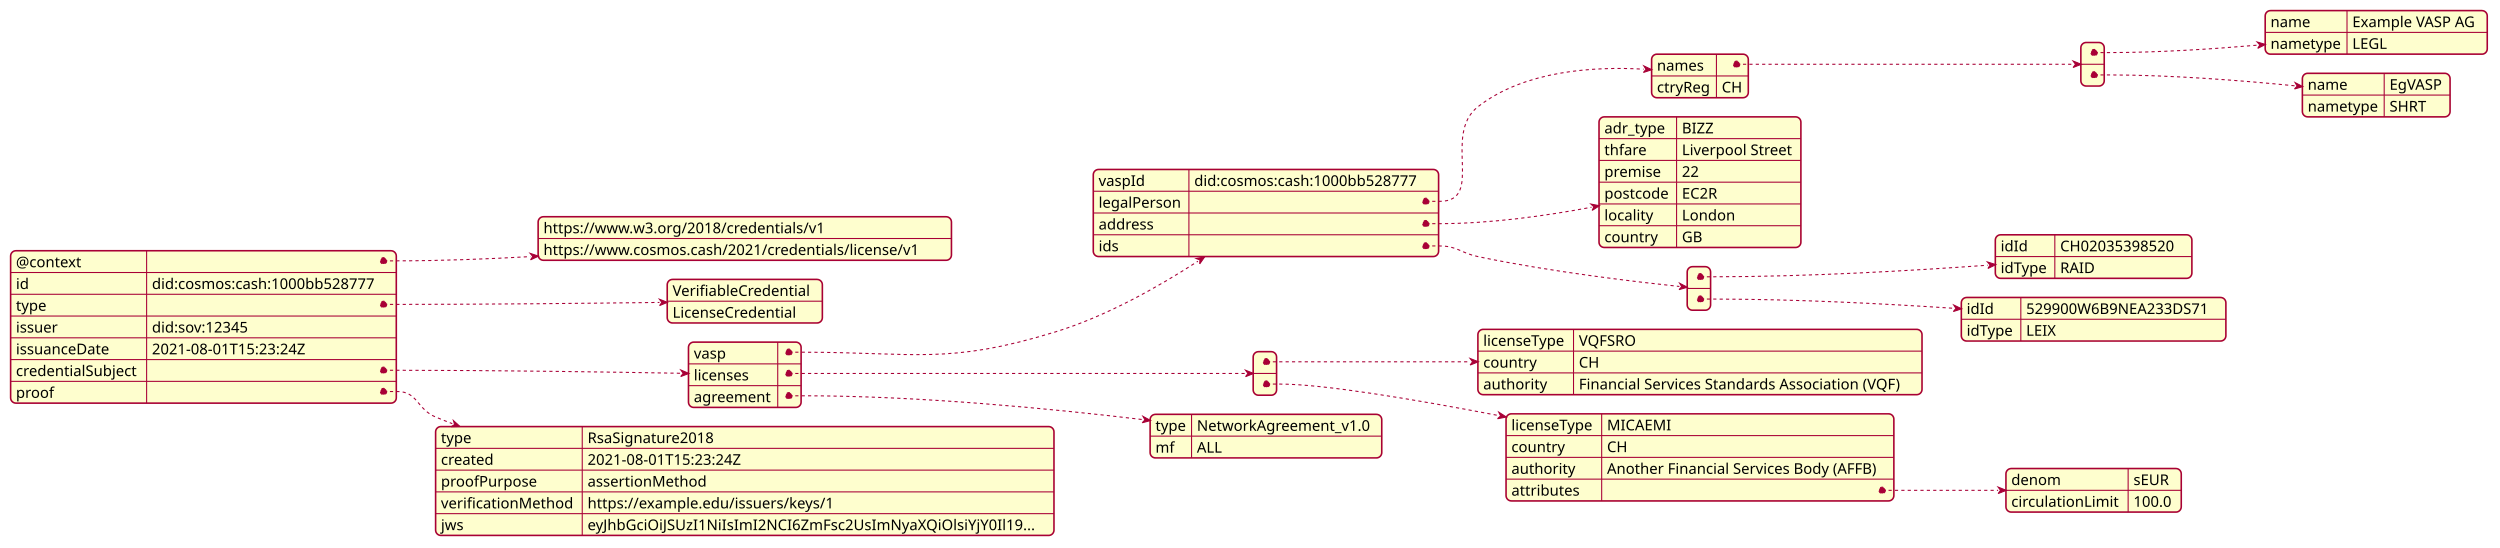
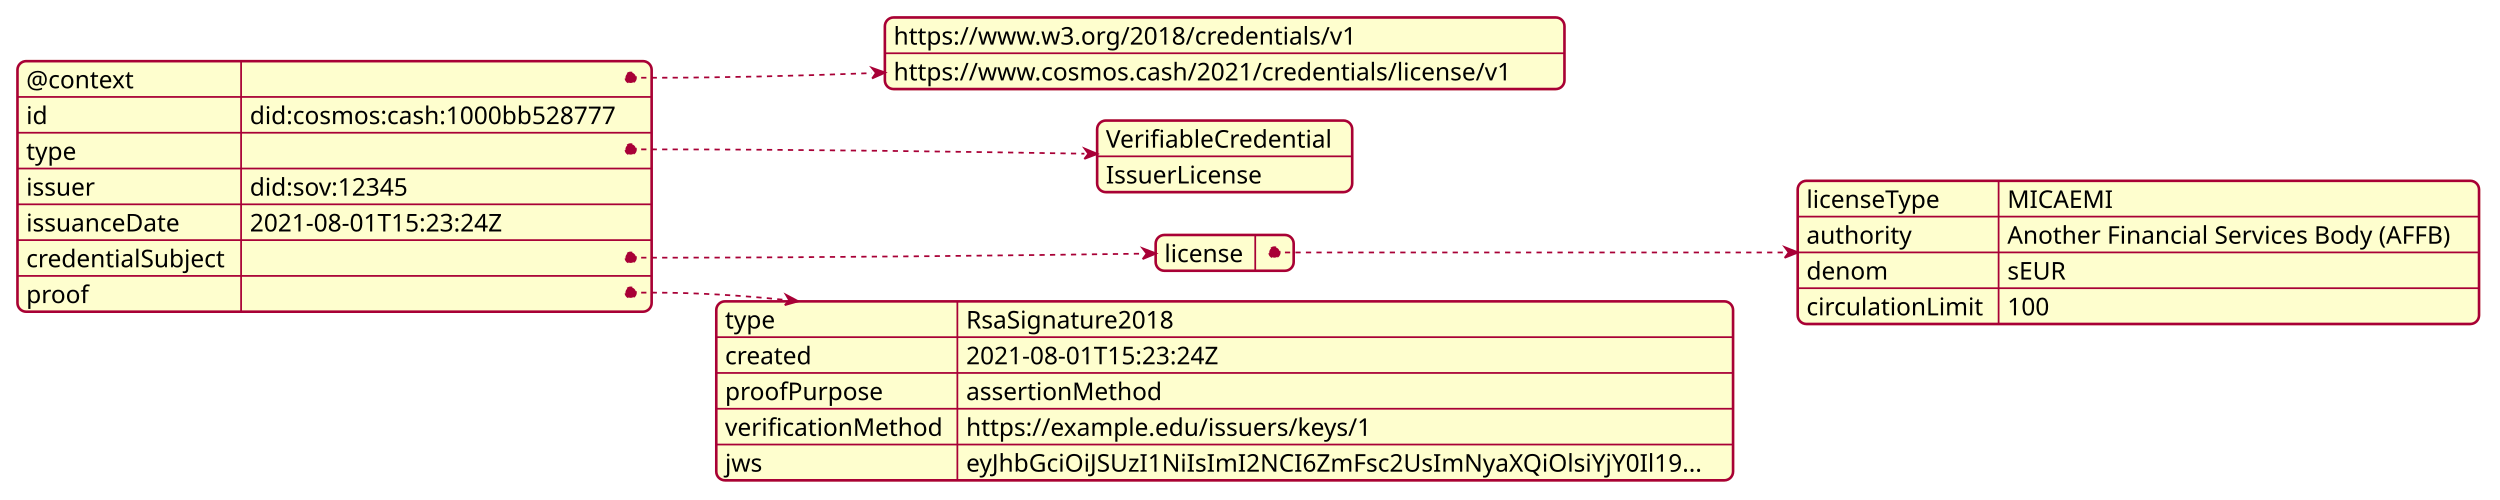
- <svg xmlns="http://www.w3.org/2000/svg" contentScriptType="application/ecmascript" contentStyleType="text/css" height="515px" preserveAspectRatio="none" style="width:2353px;height:515px;background:#FFFFFF;" version="1.1" viewBox="0 0 2353 515" width="2353px" zoomAndPan="magnify">
+ <svg xmlns="http://www.w3.org/2000/svg" contentScriptType="application/ecmascript" contentStyleType="text/css" height="286px" preserveAspectRatio="none" style="width:1431px;height:286px;background:#FFFFFF;" version="1.1" viewBox="0 0 1431 286" width="1431px" zoomAndPan="magnify">
  <defs />
  <g>
-     <rect fill="#FEFECE" height="143.418" rx="5" ry="5" style="stroke:#FEFECE;stroke-width:1.5;" width="363" x="10" y="236" />
-     <text fill="#000000" font-family="sans-serif" font-size="14" lengthAdjust="spacing" textLength="64" x="15" y="251.535">@context</text>
-     <text fill="#000000" font-family="sans-serif" font-size="14" lengthAdjust="spacing" textLength="0" x="155" y="251.535" />
-     <line style="stroke:#A80036;stroke-width:1.0;" x1="138" x2="138" y1="236" y2="256.488" />
-     <line style="stroke:#A80036;stroke-width:1.0;" x1="10" x2="373" y1="256.488" y2="256.488" />
-     <text fill="#000000" font-family="sans-serif" font-size="14" lengthAdjust="spacing" textLength="13" x="15" y="272.023">id</text>
-     <text fill="#000000" font-family="sans-serif" font-size="14" lengthAdjust="spacing" textLength="225" x="143" y="272.023">did:cosmos:cash:1000bb528777</text>
-     <line style="stroke:#A80036;stroke-width:1.0;" x1="138" x2="138" y1="256.488" y2="276.977" />
-     <line style="stroke:#A80036;stroke-width:1.0;" x1="10" x2="373" y1="276.977" y2="276.977" />
-     <text fill="#000000" font-family="sans-serif" font-size="14" lengthAdjust="spacing" textLength="29" x="15" y="292.512">type</text>
-     <text fill="#000000" font-family="sans-serif" font-size="14" lengthAdjust="spacing" textLength="0" x="155" y="292.512" />
-     <line style="stroke:#A80036;stroke-width:1.0;" x1="138" x2="138" y1="276.977" y2="297.465" />
-     <line style="stroke:#A80036;stroke-width:1.0;" x1="10" x2="373" y1="297.465" y2="297.465" />
-     <text fill="#000000" font-family="sans-serif" font-size="14" lengthAdjust="spacing" textLength="41" x="15" y="313">issuer</text>
-     <text fill="#000000" font-family="sans-serif" font-size="14" lengthAdjust="spacing" textLength="98" x="143" y="313">did:sov:12345</text>
-     <line style="stroke:#A80036;stroke-width:1.0;" x1="138" x2="138" y1="297.465" y2="317.953" />
-     <line style="stroke:#A80036;stroke-width:1.0;" x1="10" x2="373" y1="317.953" y2="317.953" />
-     <text fill="#000000" font-family="sans-serif" font-size="14" lengthAdjust="spacing" textLength="90" x="15" y="333.488">issuanceDate</text>
-     <text fill="#000000" font-family="sans-serif" font-size="14" lengthAdjust="spacing" textLength="167" x="143" y="333.488">2021-08-01T15:23:24Z</text>
-     <line style="stroke:#A80036;stroke-width:1.0;" x1="138" x2="138" y1="317.953" y2="338.441" />
-     <line style="stroke:#A80036;stroke-width:1.0;" x1="10" x2="373" y1="338.441" y2="338.441" />
-     <text fill="#000000" font-family="sans-serif" font-size="14" lengthAdjust="spacing" textLength="118" x="15" y="353.977">credentialSubject</text>
-     <text fill="#000000" font-family="sans-serif" font-size="14" lengthAdjust="spacing" textLength="0" x="155" y="353.977" />
-     <line style="stroke:#A80036;stroke-width:1.0;" x1="138" x2="138" y1="338.441" y2="358.93" />
-     <line style="stroke:#A80036;stroke-width:1.0;" x1="10" x2="373" y1="358.93" y2="358.93" />
-     <text fill="#000000" font-family="sans-serif" font-size="14" lengthAdjust="spacing" textLength="38" x="15" y="374.465">proof</text>
-     <text fill="#000000" font-family="sans-serif" font-size="14" lengthAdjust="spacing" textLength="0" x="155" y="374.465" />
-     <line style="stroke:#A80036;stroke-width:1.0;" x1="138" x2="138" y1="358.93" y2="379.418" />
-     <rect fill="none" height="143.418" rx="5" ry="5" style="stroke:#A80036;stroke-width:1.5;" width="363" x="10" y="236" />
-     <rect fill="#FEFECE" height="40.977" rx="5" ry="5" style="stroke:#FEFECE;stroke-width:1.5;" width="389" x="506.5" y="204" />
-     <text fill="#000000" font-family="sans-serif" font-size="14" lengthAdjust="spacing" textLength="286" x="511.5" y="219.535">https://www.w3.org/2018/credentials/v1</text>
-     <line style="stroke:#A80036;stroke-width:1.0;" x1="506.5" x2="895.5" y1="224.488" y2="224.488" />
-     <text fill="#000000" font-family="sans-serif" font-size="14" lengthAdjust="spacing" textLength="379" x="511.5" y="240.023">https://www.cosmos.cash/2021/credentials/license/v1</text>
-     <rect fill="none" height="40.977" rx="5" ry="5" style="stroke:#A80036;stroke-width:1.5;" width="389" x="506.5" y="204" />
-     <rect fill="#FEFECE" height="40.977" rx="5" ry="5" style="stroke:#FEFECE;stroke-width:1.5;" width="146" x="628" y="263" />
-     <text fill="#000000" font-family="sans-serif" font-size="14" lengthAdjust="spacing" textLength="136" x="633" y="278.535">VerifiableCredential</text>
-     <line style="stroke:#A80036;stroke-width:1.0;" x1="628" x2="774" y1="283.488" y2="283.488" />
-     <text fill="#000000" font-family="sans-serif" font-size="14" lengthAdjust="spacing" textLength="121" x="633" y="299.023">LicenseCredential</text>
-     <rect fill="none" height="40.977" rx="5" ry="5" style="stroke:#A80036;stroke-width:1.5;" width="146" x="628" y="263" />
-     <rect fill="#FEFECE" height="61.465" rx="5" ry="5" style="stroke:#FEFECE;stroke-width:1.5;" width="106" x="648" y="322" />
-     <text fill="#000000" font-family="sans-serif" font-size="14" lengthAdjust="spacing" textLength="31" x="653" y="337.535">vasp</text>
-     <text fill="#000000" font-family="sans-serif" font-size="14" lengthAdjust="spacing" textLength="0" x="749" y="337.535" />
-     <line style="stroke:#A80036;stroke-width:1.0;" x1="732" x2="732" y1="322" y2="342.488" />
-     <line style="stroke:#A80036;stroke-width:1.0;" x1="648" x2="754" y1="342.488" y2="342.488" />
-     <text fill="#000000" font-family="sans-serif" font-size="14" lengthAdjust="spacing" textLength="54" x="653" y="358.023">licenses</text>
-     <text fill="#000000" font-family="sans-serif" font-size="14" lengthAdjust="spacing" textLength="0" x="749" y="358.023" />
-     <line style="stroke:#A80036;stroke-width:1.0;" x1="732" x2="732" y1="342.488" y2="362.977" />
-     <line style="stroke:#A80036;stroke-width:1.0;" x1="648" x2="754" y1="362.977" y2="362.977" />
-     <text fill="#000000" font-family="sans-serif" font-size="14" lengthAdjust="spacing" textLength="74" x="653" y="378.512">agreement</text>
-     <text fill="#000000" font-family="sans-serif" font-size="14" lengthAdjust="spacing" textLength="0" x="749" y="378.512" />
-     <line style="stroke:#A80036;stroke-width:1.0;" x1="732" x2="732" y1="362.977" y2="383.465" />
-     <rect fill="none" height="61.465" rx="5" ry="5" style="stroke:#A80036;stroke-width:1.5;" width="106" x="648" y="322" />
-     <rect fill="#FEFECE" height="81.953" rx="5" ry="5" style="stroke:#FEFECE;stroke-width:1.5;" width="325" x="1029" y="159.5" />
-     <text fill="#000000" font-family="sans-serif" font-size="14" lengthAdjust="spacing" textLength="44" x="1034" y="175.035">vaspId</text>
-     <text fill="#000000" font-family="sans-serif" font-size="14" lengthAdjust="spacing" textLength="225" x="1124" y="175.035">did:cosmos:cash:1000bb528777</text>
-     <line style="stroke:#A80036;stroke-width:1.0;" x1="1119" x2="1119" y1="159.5" y2="179.988" />
-     <line style="stroke:#A80036;stroke-width:1.0;" x1="1029" x2="1354" y1="179.988" y2="179.988" />
-     <text fill="#000000" font-family="sans-serif" font-size="14" lengthAdjust="spacing" textLength="80" x="1034" y="195.523">legalPerson</text>
-     <text fill="#000000" font-family="sans-serif" font-size="14" lengthAdjust="spacing" textLength="0" x="1136" y="195.523" />
-     <line style="stroke:#A80036;stroke-width:1.0;" x1="1119" x2="1119" y1="179.988" y2="200.477" />
-     <line style="stroke:#A80036;stroke-width:1.0;" x1="1029" x2="1354" y1="200.477" y2="200.477" />
-     <text fill="#000000" font-family="sans-serif" font-size="14" lengthAdjust="spacing" textLength="54" x="1034" y="216.012">address</text>
-     <text fill="#000000" font-family="sans-serif" font-size="14" lengthAdjust="spacing" textLength="0" x="1136" y="216.012" />
-     <line style="stroke:#A80036;stroke-width:1.0;" x1="1119" x2="1119" y1="200.477" y2="220.965" />
-     <line style="stroke:#A80036;stroke-width:1.0;" x1="1029" x2="1354" y1="220.965" y2="220.965" />
-     <text fill="#000000" font-family="sans-serif" font-size="14" lengthAdjust="spacing" textLength="20" x="1034" y="236.5">ids</text>
-     <text fill="#000000" font-family="sans-serif" font-size="14" lengthAdjust="spacing" textLength="0" x="1136" y="236.5" />
-     <line style="stroke:#A80036;stroke-width:1.0;" x1="1119" x2="1119" y1="220.965" y2="241.453" />
-     <rect fill="none" height="81.953" rx="5" ry="5" style="stroke:#A80036;stroke-width:1.5;" width="325" x="1029" y="159.5" />
-     <rect fill="#FEFECE" height="40.977" rx="5" ry="5" style="stroke:#FEFECE;stroke-width:1.5;" width="91" x="1554.5" y="51" />
-     <text fill="#000000" font-family="sans-serif" font-size="14" lengthAdjust="spacing" textLength="45" x="1559.5" y="66.535">names</text>
-     <text fill="#000000" font-family="sans-serif" font-size="14" lengthAdjust="spacing" textLength="0" x="1632.5" y="66.535" />
-     <line style="stroke:#A80036;stroke-width:1.0;" x1="1615.5" x2="1615.5" y1="51" y2="71.488" />
-     <line style="stroke:#A80036;stroke-width:1.0;" x1="1554.5" x2="1645.5" y1="71.488" y2="71.488" />
-     <text fill="#000000" font-family="sans-serif" font-size="14" lengthAdjust="spacing" textLength="51" x="1559.5" y="87.023">ctryReg</text>
-     <text fill="#000000" font-family="sans-serif" font-size="14" lengthAdjust="spacing" textLength="20" x="1620.5" y="87.023">CH</text>
-     <line style="stroke:#A80036;stroke-width:1.0;" x1="1615.5" x2="1615.5" y1="71.488" y2="91.977" />
-     <rect fill="none" height="40.977" rx="5" ry="5" style="stroke:#A80036;stroke-width:1.5;" width="91" x="1554.5" y="51" />
-     <rect fill="#FEFECE" height="40.977" rx="5" ry="5" style="stroke:#FEFECE;stroke-width:1.5;" width="22" x="1958.5" y="40" />
-     <text fill="#000000" font-family="sans-serif" font-size="14" lengthAdjust="spacing" textLength="0" x="1975.5" y="55.535" />
-     <line style="stroke:#A80036;stroke-width:1.0;" x1="1958.5" x2="1980.5" y1="60.488" y2="60.488" />
-     <text fill="#000000" font-family="sans-serif" font-size="14" lengthAdjust="spacing" textLength="0" x="1975.5" y="76.023" />
-     <rect fill="none" height="40.977" rx="5" ry="5" style="stroke:#A80036;stroke-width:1.5;" width="22" x="1958.5" y="40" />
-     <rect fill="#FEFECE" height="40.977" rx="5" ry="5" style="stroke:#FEFECE;stroke-width:1.5;" width="209" x="2132" y="10" />
-     <text fill="#000000" font-family="sans-serif" font-size="14" lengthAdjust="spacing" textLength="38" x="2137" y="25.535">name</text>
-     <text fill="#000000" font-family="sans-serif" font-size="14" lengthAdjust="spacing" textLength="122" x="2214" y="25.535">Example VASP AG</text>
-     <line style="stroke:#A80036;stroke-width:1.0;" x1="2209" x2="2209" y1="10" y2="30.488" />
-     <line style="stroke:#A80036;stroke-width:1.0;" x1="2132" x2="2341" y1="30.488" y2="30.488" />
-     <text fill="#000000" font-family="sans-serif" font-size="14" lengthAdjust="spacing" textLength="67" x="2137" y="46.023">nametype</text>
-     <text fill="#000000" font-family="sans-serif" font-size="14" lengthAdjust="spacing" textLength="32" x="2214" y="46.023">LEGL</text>
-     <line style="stroke:#A80036;stroke-width:1.0;" x1="2209" x2="2209" y1="30.488" y2="50.977" />
-     <rect fill="none" height="40.977" rx="5" ry="5" style="stroke:#A80036;stroke-width:1.5;" width="209" x="2132" y="10" />
-     <rect fill="#FEFECE" height="40.977" rx="5" ry="5" style="stroke:#FEFECE;stroke-width:1.5;" width="139" x="2167" y="69" />
-     <text fill="#000000" font-family="sans-serif" font-size="14" lengthAdjust="spacing" textLength="38" x="2172" y="84.535">name</text>
-     <text fill="#000000" font-family="sans-serif" font-size="14" lengthAdjust="spacing" textLength="52" x="2249" y="84.535">EgVASP</text>
-     <line style="stroke:#A80036;stroke-width:1.0;" x1="2244" x2="2244" y1="69" y2="89.488" />
-     <line style="stroke:#A80036;stroke-width:1.0;" x1="2167" x2="2306" y1="89.488" y2="89.488" />
-     <text fill="#000000" font-family="sans-serif" font-size="14" lengthAdjust="spacing" textLength="67" x="2172" y="105.023">nametype</text>
-     <text fill="#000000" font-family="sans-serif" font-size="14" lengthAdjust="spacing" textLength="36" x="2249" y="105.023">SHRT</text>
-     <line style="stroke:#A80036;stroke-width:1.0;" x1="2244" x2="2244" y1="89.488" y2="109.977" />
-     <rect fill="none" height="40.977" rx="5" ry="5" style="stroke:#A80036;stroke-width:1.5;" width="139" x="2167" y="69" />
-     <rect fill="#FEFECE" height="122.93" rx="5" ry="5" style="stroke:#FEFECE;stroke-width:1.5;" width="190" x="1505" y="110" />
-     <text fill="#000000" font-family="sans-serif" font-size="14" lengthAdjust="spacing" textLength="59" x="1510" y="125.535">adr_type</text>
-     <text fill="#000000" font-family="sans-serif" font-size="14" lengthAdjust="spacing" textLength="28" x="1583" y="125.535">BIZZ</text>
-     <line style="stroke:#A80036;stroke-width:1.0;" x1="1578" x2="1578" y1="110" y2="130.488" />
-     <line style="stroke:#A80036;stroke-width:1.0;" x1="1505" x2="1695" y1="130.488" y2="130.488" />
-     <text fill="#000000" font-family="sans-serif" font-size="14" lengthAdjust="spacing" textLength="41" x="1510" y="146.023">thfare</text>
-     <text fill="#000000" font-family="sans-serif" font-size="14" lengthAdjust="spacing" textLength="107" x="1583" y="146.023">Liverpool Street</text>
-     <line style="stroke:#A80036;stroke-width:1.0;" x1="1578" x2="1578" y1="130.488" y2="150.977" />
-     <line style="stroke:#A80036;stroke-width:1.0;" x1="1505" x2="1695" y1="150.977" y2="150.977" />
-     <text fill="#000000" font-family="sans-serif" font-size="14" lengthAdjust="spacing" textLength="55" x="1510" y="166.512">premise</text>
-     <text fill="#000000" font-family="sans-serif" font-size="14" lengthAdjust="spacing" textLength="18" x="1583" y="166.512">22</text>
-     <line style="stroke:#A80036;stroke-width:1.0;" x1="1578" x2="1578" y1="150.977" y2="171.465" />
-     <line style="stroke:#A80036;stroke-width:1.0;" x1="1505" x2="1695" y1="171.465" y2="171.465" />
-     <text fill="#000000" font-family="sans-serif" font-size="14" lengthAdjust="spacing" textLength="63" x="1510" y="187">postcode</text>
-     <text fill="#000000" font-family="sans-serif" font-size="14" lengthAdjust="spacing" textLength="36" x="1583" y="187">EC2R</text>
-     <line style="stroke:#A80036;stroke-width:1.0;" x1="1578" x2="1578" y1="171.465" y2="191.953" />
-     <line style="stroke:#A80036;stroke-width:1.0;" x1="1505" x2="1695" y1="191.953" y2="191.953" />
-     <text fill="#000000" font-family="sans-serif" font-size="14" lengthAdjust="spacing" textLength="48" x="1510" y="207.488">locality</text>
-     <text fill="#000000" font-family="sans-serif" font-size="14" lengthAdjust="spacing" textLength="52" x="1583" y="207.488">London</text>
-     <line style="stroke:#A80036;stroke-width:1.0;" x1="1578" x2="1578" y1="191.953" y2="212.441" />
-     <line style="stroke:#A80036;stroke-width:1.0;" x1="1505" x2="1695" y1="212.441" y2="212.441" />
-     <text fill="#000000" font-family="sans-serif" font-size="14" lengthAdjust="spacing" textLength="52" x="1510" y="227.977">country</text>
-     <text fill="#000000" font-family="sans-serif" font-size="14" lengthAdjust="spacing" textLength="18" x="1583" y="227.977">GB</text>
-     <line style="stroke:#A80036;stroke-width:1.0;" x1="1578" x2="1578" y1="212.441" y2="232.93" />
-     <rect fill="none" height="122.93" rx="5" ry="5" style="stroke:#A80036;stroke-width:1.5;" width="190" x="1505" y="110" />
-     <rect fill="#FEFECE" height="40.977" rx="5" ry="5" style="stroke:#FEFECE;stroke-width:1.5;" width="22" x="1588" y="251" />
-     <text fill="#000000" font-family="sans-serif" font-size="14" lengthAdjust="spacing" textLength="0" x="1605" y="266.535" />
-     <line style="stroke:#A80036;stroke-width:1.0;" x1="1588" x2="1610" y1="271.488" y2="271.488" />
-     <text fill="#000000" font-family="sans-serif" font-size="14" lengthAdjust="spacing" textLength="0" x="1605" y="287.023" />
-     <rect fill="none" height="40.977" rx="5" ry="5" style="stroke:#A80036;stroke-width:1.5;" width="22" x="1588" y="251" />
-     <rect fill="#FEFECE" height="40.977" rx="5" ry="5" style="stroke:#FEFECE;stroke-width:1.5;" width="185" x="1878" y="221" />
-     <text fill="#000000" font-family="sans-serif" font-size="14" lengthAdjust="spacing" textLength="26" x="1883" y="236.535">idId</text>
-     <text fill="#000000" font-family="sans-serif" font-size="14" lengthAdjust="spacing" textLength="119" x="1939" y="236.535">CH02035398520</text>
-     <line style="stroke:#A80036;stroke-width:1.0;" x1="1934" x2="1934" y1="221" y2="241.488" />
-     <line style="stroke:#A80036;stroke-width:1.0;" x1="1878" x2="2063" y1="241.488" y2="241.488" />
-     <text fill="#000000" font-family="sans-serif" font-size="14" lengthAdjust="spacing" textLength="46" x="1883" y="257.023">idType</text>
-     <text fill="#000000" font-family="sans-serif" font-size="14" lengthAdjust="spacing" textLength="33" x="1939" y="257.023">RAID</text>
-     <line style="stroke:#A80036;stroke-width:1.0;" x1="1934" x2="1934" y1="241.488" y2="261.977" />
-     <rect fill="none" height="40.977" rx="5" ry="5" style="stroke:#A80036;stroke-width:1.5;" width="185" x="1878" y="221" />
-     <rect fill="#FEFECE" height="40.977" rx="5" ry="5" style="stroke:#FEFECE;stroke-width:1.5;" width="249" x="1846" y="280" />
-     <text fill="#000000" font-family="sans-serif" font-size="14" lengthAdjust="spacing" textLength="26" x="1851" y="295.535">idId</text>
-     <text fill="#000000" font-family="sans-serif" font-size="14" lengthAdjust="spacing" textLength="183" x="1907" y="295.535">529900W6B9NEA233DS71</text>
-     <line style="stroke:#A80036;stroke-width:1.0;" x1="1902" x2="1902" y1="280" y2="300.488" />
-     <line style="stroke:#A80036;stroke-width:1.0;" x1="1846" x2="2095" y1="300.488" y2="300.488" />
-     <text fill="#000000" font-family="sans-serif" font-size="14" lengthAdjust="spacing" textLength="46" x="1851" y="316.023">idType</text>
-     <text fill="#000000" font-family="sans-serif" font-size="14" lengthAdjust="spacing" textLength="28" x="1907" y="316.023">LEIX</text>
-     <line style="stroke:#A80036;stroke-width:1.0;" x1="1902" x2="1902" y1="300.488" y2="320.977" />
-     <rect fill="none" height="40.977" rx="5" ry="5" style="stroke:#A80036;stroke-width:1.5;" width="249" x="1846" y="280" />
-     <rect fill="#FEFECE" height="40.977" rx="5" ry="5" style="stroke:#FEFECE;stroke-width:1.5;" width="22" x="1179.5" y="331" />
-     <text fill="#000000" font-family="sans-serif" font-size="14" lengthAdjust="spacing" textLength="0" x="1196.5" y="346.535" />
-     <line style="stroke:#A80036;stroke-width:1.0;" x1="1179.5" x2="1201.5" y1="351.488" y2="351.488" />
-     <text fill="#000000" font-family="sans-serif" font-size="14" lengthAdjust="spacing" textLength="0" x="1196.5" y="367.023" />
-     <rect fill="none" height="40.977" rx="5" ry="5" style="stroke:#A80036;stroke-width:1.5;" width="22" x="1179.5" y="331" />
-     <rect fill="#FEFECE" height="61.465" rx="5" ry="5" style="stroke:#FEFECE;stroke-width:1.5;" width="418" x="1391" y="310" />
-     <text fill="#000000" font-family="sans-serif" font-size="14" lengthAdjust="spacing" textLength="80" x="1396" y="325.535">licenseType</text>
-     <text fill="#000000" font-family="sans-serif" font-size="14" lengthAdjust="spacing" textLength="56" x="1486" y="325.535">VQFSRO</text>
-     <line style="stroke:#A80036;stroke-width:1.0;" x1="1481" x2="1481" y1="310" y2="330.488" />
-     <line style="stroke:#A80036;stroke-width:1.0;" x1="1391" x2="1809" y1="330.488" y2="330.488" />
-     <text fill="#000000" font-family="sans-serif" font-size="14" lengthAdjust="spacing" textLength="52" x="1396" y="346.023">country</text>
-     <text fill="#000000" font-family="sans-serif" font-size="14" lengthAdjust="spacing" textLength="20" x="1486" y="346.023">CH</text>
-     <line style="stroke:#A80036;stroke-width:1.0;" x1="1481" x2="1481" y1="330.488" y2="350.977" />
-     <line style="stroke:#A80036;stroke-width:1.0;" x1="1391" x2="1809" y1="350.977" y2="350.977" />
-     <text fill="#000000" font-family="sans-serif" font-size="14" lengthAdjust="spacing" textLength="62" x="1396" y="366.512">authority</text>
-     <text fill="#000000" font-family="sans-serif" font-size="14" lengthAdjust="spacing" textLength="318" x="1486" y="366.512">Financial Services Standards Association (VQF)</text>
-     <line style="stroke:#A80036;stroke-width:1.0;" x1="1481" x2="1481" y1="350.977" y2="371.465" />
-     <rect fill="none" height="61.465" rx="5" ry="5" style="stroke:#A80036;stroke-width:1.5;" width="418" x="1391" y="310" />
-     <rect fill="#FEFECE" height="81.953" rx="5" ry="5" style="stroke:#FEFECE;stroke-width:1.5;" width="365" x="1417.5" y="389.5" />
-     <text fill="#000000" font-family="sans-serif" font-size="14" lengthAdjust="spacing" textLength="80" x="1422.5" y="405.035">licenseType</text>
-     <text fill="#000000" font-family="sans-serif" font-size="14" lengthAdjust="spacing" textLength="60" x="1512.5" y="405.035">MICAEMI</text>
-     <line style="stroke:#A80036;stroke-width:1.0;" x1="1507.5" x2="1507.5" y1="389.5" y2="409.988" />
-     <line style="stroke:#A80036;stroke-width:1.0;" x1="1417.5" x2="1782.5" y1="409.988" y2="409.988" />
-     <text fill="#000000" font-family="sans-serif" font-size="14" lengthAdjust="spacing" textLength="52" x="1422.5" y="425.523">country</text>
-     <text fill="#000000" font-family="sans-serif" font-size="14" lengthAdjust="spacing" textLength="20" x="1512.5" y="425.523">CH</text>
-     <line style="stroke:#A80036;stroke-width:1.0;" x1="1507.5" x2="1507.5" y1="409.988" y2="430.477" />
-     <line style="stroke:#A80036;stroke-width:1.0;" x1="1417.5" x2="1782.5" y1="430.477" y2="430.477" />
-     <text fill="#000000" font-family="sans-serif" font-size="14" lengthAdjust="spacing" textLength="62" x="1422.5" y="446.012">authority</text>
-     <text fill="#000000" font-family="sans-serif" font-size="14" lengthAdjust="spacing" textLength="265" x="1512.5" y="446.012">Another Financial Services Body (AFFB)</text>
-     <line style="stroke:#A80036;stroke-width:1.0;" x1="1507.5" x2="1507.5" y1="430.477" y2="450.965" />
-     <line style="stroke:#A80036;stroke-width:1.0;" x1="1417.5" x2="1782.5" y1="450.965" y2="450.965" />
-     <text fill="#000000" font-family="sans-serif" font-size="14" lengthAdjust="spacing" textLength="66" x="1422.5" y="466.5">attributes</text>
-     <text fill="#000000" font-family="sans-serif" font-size="14" lengthAdjust="spacing" textLength="0" x="1524.5" y="466.5" />
-     <line style="stroke:#A80036;stroke-width:1.0;" x1="1507.5" x2="1507.5" y1="450.965" y2="471.453" />
-     <rect fill="none" height="81.953" rx="5" ry="5" style="stroke:#A80036;stroke-width:1.5;" width="365" x="1417.5" y="389.5" />
-     <rect fill="#FEFECE" height="40.977" rx="5" ry="5" style="stroke:#FEFECE;stroke-width:1.5;" width="165" x="1888" y="441" />
-     <text fill="#000000" font-family="sans-serif" font-size="14" lengthAdjust="spacing" textLength="48" x="1893" y="456.535">denom</text>
-     <text fill="#000000" font-family="sans-serif" font-size="14" lengthAdjust="spacing" textLength="34" x="2008" y="456.535">sEUR</text>
-     <line style="stroke:#A80036;stroke-width:1.0;" x1="2003" x2="2003" y1="441" y2="461.488" />
-     <line style="stroke:#A80036;stroke-width:1.0;" x1="1888" x2="2053" y1="461.488" y2="461.488" />
-     <text fill="#000000" font-family="sans-serif" font-size="14" lengthAdjust="spacing" textLength="105" x="1893" y="477.023">circulationLimit</text>
-     <text fill="#000000" font-family="sans-serif" font-size="14" lengthAdjust="spacing" textLength="40" x="2008" y="477.023">100.0</text>
-     <line style="stroke:#A80036;stroke-width:1.0;" x1="2003" x2="2003" y1="461.488" y2="481.977" />
-     <rect fill="none" height="40.977" rx="5" ry="5" style="stroke:#A80036;stroke-width:1.5;" width="165" x="1888" y="441" />
-     <rect fill="#FEFECE" height="40.977" rx="5" ry="5" style="stroke:#FEFECE;stroke-width:1.5;" width="218" x="1082.5" y="390" />
-     <text fill="#000000" font-family="sans-serif" font-size="14" lengthAdjust="spacing" textLength="29" x="1087.5" y="405.535">type</text>
-     <text fill="#000000" font-family="sans-serif" font-size="14" lengthAdjust="spacing" textLength="169" x="1126.5" y="405.535">NetworkAgreement_v1.0</text>
-     <line style="stroke:#A80036;stroke-width:1.0;" x1="1121.5" x2="1121.5" y1="390" y2="410.488" />
-     <line style="stroke:#A80036;stroke-width:1.0;" x1="1082.5" x2="1300.5" y1="410.488" y2="410.488" />
-     <text fill="#000000" font-family="sans-serif" font-size="14" lengthAdjust="spacing" textLength="18" x="1087.5" y="426.023">mf</text>
-     <text fill="#000000" font-family="sans-serif" font-size="14" lengthAdjust="spacing" textLength="24" x="1126.5" y="426.023">ALL</text>
-     <line style="stroke:#A80036;stroke-width:1.0;" x1="1121.5" x2="1121.5" y1="410.488" y2="430.977" />
-     <rect fill="none" height="40.977" rx="5" ry="5" style="stroke:#A80036;stroke-width:1.5;" width="218" x="1082.5" y="390" />
-     <rect fill="#FEFECE" height="102.441" rx="5" ry="5" style="stroke:#FEFECE;stroke-width:1.5;" width="582" x="410" y="401.5" />
-     <text fill="#000000" font-family="sans-serif" font-size="14" lengthAdjust="spacing" textLength="29" x="415" y="417.035">type</text>
-     <text fill="#000000" font-family="sans-serif" font-size="14" lengthAdjust="spacing" textLength="126" x="553" y="417.035">RsaSignature2018</text>
-     <line style="stroke:#A80036;stroke-width:1.0;" x1="548" x2="548" y1="401.5" y2="421.988" />
-     <line style="stroke:#A80036;stroke-width:1.0;" x1="410" x2="992" y1="421.988" y2="421.988" />
-     <text fill="#000000" font-family="sans-serif" font-size="14" lengthAdjust="spacing" textLength="51" x="415" y="437.523">created</text>
-     <text fill="#000000" font-family="sans-serif" font-size="14" lengthAdjust="spacing" textLength="167" x="553" y="437.523">2021-08-01T15:23:24Z</text>
-     <line style="stroke:#A80036;stroke-width:1.0;" x1="548" x2="548" y1="421.988" y2="442.477" />
-     <line style="stroke:#A80036;stroke-width:1.0;" x1="410" x2="992" y1="442.477" y2="442.477" />
-     <text fill="#000000" font-family="sans-serif" font-size="14" lengthAdjust="spacing" textLength="94" x="415" y="458.012">proofPurpose</text>
-     <text fill="#000000" font-family="sans-serif" font-size="14" lengthAdjust="spacing" textLength="115" x="553" y="458.012">assertionMethod</text>
-     <line style="stroke:#A80036;stroke-width:1.0;" x1="548" x2="548" y1="442.477" y2="462.965" />
-     <line style="stroke:#A80036;stroke-width:1.0;" x1="410" x2="992" y1="462.965" y2="462.965" />
-     <text fill="#000000" font-family="sans-serif" font-size="14" lengthAdjust="spacing" textLength="128" x="415" y="478.5">verificationMethod</text>
-     <text fill="#000000" font-family="sans-serif" font-size="14" lengthAdjust="spacing" textLength="250" x="553" y="478.5">https://example.edu/issuers/keys/1</text>
-     <line style="stroke:#A80036;stroke-width:1.0;" x1="548" x2="548" y1="462.965" y2="483.453" />
-     <line style="stroke:#A80036;stroke-width:1.0;" x1="410" x2="992" y1="483.453" y2="483.453" />
-     <text fill="#000000" font-family="sans-serif" font-size="14" lengthAdjust="spacing" textLength="22" x="415" y="498.988">jws</text>
-     <text fill="#000000" font-family="sans-serif" font-size="14" lengthAdjust="spacing" textLength="434" x="553" y="498.988">eyJhbGciOiJSUzI1NiIsImI2NCI6ZmFsc2UsImNyaXQiOlsiYjY0Il19...</text>
-     <line style="stroke:#A80036;stroke-width:1.0;" x1="548" x2="548" y1="483.453" y2="503.941" />
-     <rect fill="none" height="102.441" rx="5" ry="5" style="stroke:#A80036;stroke-width:1.5;" width="582" x="410" y="401.5" />
-     <path d="M361,245.5 L374,245.5 C414.506,245.5 457.78,243.87 499.137,241.519 " fill="none" style="stroke:#A80036;stroke-width:1.0;stroke-dasharray:3.0,3.0;" />
-     <path d="M499.316,244.599 L501.447,241.385 L498.958,238.44 L506.836,241.072 L499.316,244.599 " fill="#A80036" style="stroke:#A80036;stroke-width:1.0;" />
-     <ellipse cx="361" cy="245.5" fill="#A80036" rx="3" ry="3" style="stroke:#A80036;stroke-width:1.0;stroke-dasharray:3.0,3.0;" />
-     <path d="M361,286.5 L374,286.5 C458.194,286.5 554.595,285.49 620.699,284.642 " fill="none" style="stroke:#A80036;stroke-width:1.0;stroke-dasharray:3.0,3.0;" />
-     <path d="M620.737,287.644 L622.95,284.613 L620.66,281.64 L628.204,284.545 L620.737,287.644 " fill="#A80036" style="stroke:#A80036;stroke-width:1.0;" />
-     <ellipse cx="361" cy="286.5" fill="#A80036" rx="3" ry="3" style="stroke:#A80036;stroke-width:1.0;stroke-dasharray:3.0,3.0;" />
-     <path d="M1971,49.5 L1984,49.5 C2030.141,49.5 2080.899,46.294 2124.695,42.515 " fill="none" style="stroke:#A80036;stroke-width:1.0;stroke-dasharray:3.0,3.0;" />
-     <path d="M2124.96,45.527 L2126.954,42.317 L2124.431,39.504 L2132.224,41.854 L2124.96,45.527 " fill="#A80036" style="stroke:#A80036;stroke-width:1.0;" />
-     <ellipse cx="1971" cy="49.5" fill="#A80036" rx="3" ry="3" style="stroke:#A80036;stroke-width:1.0;stroke-dasharray:3.0,3.0;" />
-     <path d="M1971,70.5 L1984,70.5 C2043.155,70.5 2109.9,75.77 2159.832,80.76 " fill="none" style="stroke:#A80036;stroke-width:1.0;stroke-dasharray:3.0,3.0;" />
-     <path d="M2159.526,83.781 L2162.098,80.989 L2160.138,77.738 L2167.385,81.525 L2159.526,83.781 " fill="#A80036" style="stroke:#A80036;stroke-width:1.0;" />
-     <ellipse cx="1971" cy="70.5" fill="#A80036" rx="3" ry="3" style="stroke:#A80036;stroke-width:1.0;stroke-dasharray:3.0,3.0;" />
-     <path d="M1634.5,60.5 L1647.5,60.5 C1762.882,60.5 1901.485,60.5 1951.154,60.5 " fill="none" style="stroke:#A80036;stroke-width:1.0;stroke-dasharray:3.0,3.0;" />
-     <path d="M1951.154,63.582 L1953.466,60.5 L1951.154,57.418 L1958.86,60.5 L1951.154,63.582 " fill="#A80036" style="stroke:#A80036;stroke-width:1.0;" />
-     <ellipse cx="1634.5" cy="60.5" fill="#A80036" rx="3" ry="3" style="stroke:#A80036;stroke-width:1.0;stroke-dasharray:3.0,3.0;" />
-     <path d="M1342,189.5 L1355,189.5 C1397.669,189.5 1357.352,126.739 1391,100.5 C1435.134,66.083 1501.078,62.465 1546.944,65.114 " fill="none" style="stroke:#A80036;stroke-width:1.0;stroke-dasharray:3.0,3.0;" />
-     <path d="M1546.737,68.215 L1549.269,65.27 L1547.151,62.014 L1554.694,65.632 L1546.737,68.215 " fill="#A80036" style="stroke:#A80036;stroke-width:1.0;" />
-     <ellipse cx="1342" cy="189.5" fill="#A80036" rx="3" ry="3" style="stroke:#A80036;stroke-width:1.0;stroke-dasharray:3.0,3.0;" />
-     <path d="M1342,210.5 L1355,210.5 C1402.338,210.5 1454.196,203.282 1497.924,195.057 " fill="none" style="stroke:#A80036;stroke-width:1.0;stroke-dasharray:3.0,3.0;" />
-     <path d="M1498.498,198.059 L1500.175,194.626 L1497.349,192.055 L1505.429,193.621 L1498.498,198.059 " fill="#A80036" style="stroke:#A80036;stroke-width:1.0;" />
-     <ellipse cx="1342" cy="210.5" fill="#A80036" rx="3" ry="3" style="stroke:#A80036;stroke-width:1.0;stroke-dasharray:3.0,3.0;" />
-     <path d="M1600.5,260.5 L1613.5,260.5 C1700.511,260.5 1799.298,254.786 1870.78,249.625 " fill="none" style="stroke:#A80036;stroke-width:1.0;stroke-dasharray:3.0,3.0;" />
-     <path d="M1871.005,252.707 L1873.091,249.457 L1870.555,246.544 L1878.483,249.064 L1871.005,252.707 " fill="#A80036" style="stroke:#A80036;stroke-width:1.0;" />
-     <ellipse cx="1600.5" cy="260.5" fill="#A80036" rx="3" ry="3" style="stroke:#A80036;stroke-width:1.0;stroke-dasharray:3.0,3.0;" />
-     <path d="M1600.5,281.5 L1613.5,281.5 C1688.1,281.5 1771.357,285.7 1838.64,290.151 " fill="none" style="stroke:#A80036;stroke-width:1.0;stroke-dasharray:3.0,3.0;" />
-     <path d="M1838.434,293.233 L1840.952,290.305 L1838.846,287.068 L1846.347,290.666 L1838.434,293.233 " fill="#A80036" style="stroke:#A80036;stroke-width:1.0;" />
-     <ellipse cx="1600.5" cy="281.5" fill="#A80036" rx="3" ry="3" style="stroke:#A80036;stroke-width:1.0;stroke-dasharray:3.0,3.0;" />
-     <path d="M1342,231.5 L1355,231.5 C1371.606,231.5 1374.748,238.088 1391,241.5 C1460.21,256.029 1543.829,265.726 1580.598,269.601 " fill="none" style="stroke:#A80036;stroke-width:1.0;stroke-dasharray:3.0,3.0;" />
-     <path d="M1580.286,272.606 L1582.852,269.835 L1580.909,266.596 L1588.11,270.38 L1580.286,272.606 " fill="#A80036" style="stroke:#A80036;stroke-width:1.0;" />
-     <ellipse cx="1342" cy="231.5" fill="#A80036" rx="3" ry="3" style="stroke:#A80036;stroke-width:1.0;stroke-dasharray:3.0,3.0;" />
-     <path d="M742.5,331.5 L755.5,331.5 C861.393,331.5 891.753,343.521 993,312.5 C1041.011,297.79 1090.172,270.065 1127.498,245.881 " fill="none" style="stroke:#A80036;stroke-width:1.0;stroke-dasharray:3.0,3.0;" />
-     <path d="M1129.162,248.424 L1129.406,244.633 L1125.835,243.338 L1133.855,241.723 L1129.162,248.424 " fill="#A80036" style="stroke:#A80036;stroke-width:1.0;" />
-     <ellipse cx="742.5" cy="331.5" fill="#A80036" rx="3" ry="3" style="stroke:#A80036;stroke-width:1.0;stroke-dasharray:3.0,3.0;" />
-     <path d="M1192,340.5 L1205,340.5 C1262.927,340.5 1325.638,340.5 1383.65,340.5 " fill="none" style="stroke:#A80036;stroke-width:1.0;stroke-dasharray:3.0,3.0;" />
-     <path d="M1383.65,343.614 L1385.985,340.5 L1383.65,337.386 L1391.434,340.5 L1383.65,343.614 " fill="#A80036" style="stroke:#A80036;stroke-width:1.0;" />
-     <ellipse cx="1192" cy="340.5" fill="#A80036" rx="3" ry="3" style="stroke:#A80036;stroke-width:1.0;stroke-dasharray:3.0,3.0;" />
-     <path d="M1771.5,461.5 L1784.5,461.5 C1815.822,461.5 1850.118,461.5 1880.609,461.5 " fill="none" style="stroke:#A80036;stroke-width:1.0;stroke-dasharray:3.0,3.0;" />
-     <path d="M1880.609,464.566 L1882.908,461.5 L1880.609,458.434 L1888.274,461.5 L1880.609,464.566 " fill="#A80036" style="stroke:#A80036;stroke-width:1.0;" />
-     <ellipse cx="1771.5" cy="461.5" fill="#A80036" rx="3" ry="3" style="stroke:#A80036;stroke-width:1.0;stroke-dasharray:3.0,3.0;" />
-     <path d="M1192,361.5 L1205,361.5 C1245.203,361.5 1329.588,375.58 1410.033,391.02 " fill="none" style="stroke:#A80036;stroke-width:1.0;stroke-dasharray:3.0,3.0;" />
-     <path d="M1409.434,394.129 L1412.365,391.47 L1410.632,387.912 L1417.804,392.518 L1409.434,394.129 " fill="#A80036" style="stroke:#A80036;stroke-width:1.0;" />
-     <ellipse cx="1192" cy="361.5" fill="#A80036" rx="3" ry="3" style="stroke:#A80036;stroke-width:1.0;stroke-dasharray:3.0,3.0;" />
-     <path d="M742.5,351.5 L755.5,351.5 C916.892,351.5 1111.927,351.5 1172.29,351.5 " fill="none" style="stroke:#A80036;stroke-width:1.0;stroke-dasharray:3.0,3.0;" />
-     <path d="M1172.29,354.542 L1174.572,351.5 L1172.29,348.458 L1179.896,351.5 L1172.29,354.542 " fill="#A80036" style="stroke:#A80036;stroke-width:1.0;" />
-     <ellipse cx="742.5" cy="351.5" fill="#A80036" rx="3" ry="3" style="stroke:#A80036;stroke-width:1.0;stroke-dasharray:3.0,3.0;" />
-     <path d="M742.5,372.5 L755.5,372.5 C864.275,372.5 987.755,384.411 1075.381,394.895 " fill="none" style="stroke:#A80036;stroke-width:1.0;stroke-dasharray:3.0,3.0;" />
-     <path d="M1075.016,397.923 L1077.652,395.169 L1075.746,391.868 L1082.95,395.808 L1075.016,397.923 " fill="#A80036" style="stroke:#A80036;stroke-width:1.0;" />
-     <ellipse cx="742.5" cy="372.5" fill="#A80036" rx="3" ry="3" style="stroke:#A80036;stroke-width:1.0;stroke-dasharray:3.0,3.0;" />
-     <path d="M361,348.5 L374,348.5 C467.15,348.5 575.238,350.148 640.709,351.328 " fill="none" style="stroke:#A80036;stroke-width:1.0;stroke-dasharray:3.0,3.0;" />
-     <path d="M640.653,354.436 L643.04,351.371 L640.766,348.221 L648.479,351.47 L640.653,354.436 " fill="#A80036" style="stroke:#A80036;stroke-width:1.0;" />
-     <ellipse cx="361" cy="348.5" fill="#A80036" rx="3" ry="3" style="stroke:#A80036;stroke-width:1.0;stroke-dasharray:3.0,3.0;" />
-     <path d="M361,368.5 L374,368.5 C393.23,368.5 392.257,385.085 410,392.5 C415.145,394.65 420.375,396.726 425.672,398.729 " fill="none" style="stroke:#A80036;stroke-width:1.0;stroke-dasharray:3.0,3.0;" />
-     <path d="M424.597,401.635 L427.852,399.536 L426.748,395.823 L432.937,401.417 L424.597,401.635 " fill="#A80036" style="stroke:#A80036;stroke-width:1.0;" />
-     <ellipse cx="361" cy="368.5" fill="#A80036" rx="3" ry="3" style="stroke:#A80036;stroke-width:1.0;stroke-dasharray:3.0,3.0;" />
+     <rect fill="#FEFECE" height="143.418" rx="5" ry="5" style="stroke:#FEFECE;stroke-width:1.5;" width="363" x="10" y="35" />
+     <text fill="#000000" font-family="sans-serif" font-size="14" lengthAdjust="spacing" textLength="64" x="15" y="50.535">@context</text>
+     <text fill="#000000" font-family="sans-serif" font-size="14" lengthAdjust="spacing" textLength="0" x="155" y="50.535" />
+     <line style="stroke:#A80036;stroke-width:1.0;" x1="138" x2="138" y1="35" y2="55.488" />
+     <line style="stroke:#A80036;stroke-width:1.0;" x1="10" x2="373" y1="55.488" y2="55.488" />
+     <text fill="#000000" font-family="sans-serif" font-size="14" lengthAdjust="spacing" textLength="13" x="15" y="71.023">id</text>
+     <text fill="#000000" font-family="sans-serif" font-size="14" lengthAdjust="spacing" textLength="225" x="143" y="71.023">did:cosmos:cash:1000bb528777</text>
+     <line style="stroke:#A80036;stroke-width:1.0;" x1="138" x2="138" y1="55.488" y2="75.977" />
+     <line style="stroke:#A80036;stroke-width:1.0;" x1="10" x2="373" y1="75.977" y2="75.977" />
+     <text fill="#000000" font-family="sans-serif" font-size="14" lengthAdjust="spacing" textLength="29" x="15" y="91.512">type</text>
+     <text fill="#000000" font-family="sans-serif" font-size="14" lengthAdjust="spacing" textLength="0" x="155" y="91.512" />
+     <line style="stroke:#A80036;stroke-width:1.0;" x1="138" x2="138" y1="75.977" y2="96.465" />
+     <line style="stroke:#A80036;stroke-width:1.0;" x1="10" x2="373" y1="96.465" y2="96.465" />
+     <text fill="#000000" font-family="sans-serif" font-size="14" lengthAdjust="spacing" textLength="41" x="15" y="112">issuer</text>
+     <text fill="#000000" font-family="sans-serif" font-size="14" lengthAdjust="spacing" textLength="98" x="143" y="112">did:sov:12345</text>
+     <line style="stroke:#A80036;stroke-width:1.0;" x1="138" x2="138" y1="96.465" y2="116.953" />
+     <line style="stroke:#A80036;stroke-width:1.0;" x1="10" x2="373" y1="116.953" y2="116.953" />
+     <text fill="#000000" font-family="sans-serif" font-size="14" lengthAdjust="spacing" textLength="90" x="15" y="132.488">issuanceDate</text>
+     <text fill="#000000" font-family="sans-serif" font-size="14" lengthAdjust="spacing" textLength="167" x="143" y="132.488">2021-08-01T15:23:24Z</text>
+     <line style="stroke:#A80036;stroke-width:1.0;" x1="138" x2="138" y1="116.953" y2="137.441" />
+     <line style="stroke:#A80036;stroke-width:1.0;" x1="10" x2="373" y1="137.441" y2="137.441" />
+     <text fill="#000000" font-family="sans-serif" font-size="14" lengthAdjust="spacing" textLength="118" x="15" y="152.977">credentialSubject</text>
+     <text fill="#000000" font-family="sans-serif" font-size="14" lengthAdjust="spacing" textLength="0" x="155" y="152.977" />
+     <line style="stroke:#A80036;stroke-width:1.0;" x1="138" x2="138" y1="137.441" y2="157.93" />
+     <line style="stroke:#A80036;stroke-width:1.0;" x1="10" x2="373" y1="157.93" y2="157.93" />
+     <text fill="#000000" font-family="sans-serif" font-size="14" lengthAdjust="spacing" textLength="38" x="15" y="173.465">proof</text>
+     <text fill="#000000" font-family="sans-serif" font-size="14" lengthAdjust="spacing" textLength="0" x="155" y="173.465" />
+     <line style="stroke:#A80036;stroke-width:1.0;" x1="138" x2="138" y1="157.93" y2="178.418" />
+     <rect fill="none" height="143.418" rx="5" ry="5" style="stroke:#A80036;stroke-width:1.5;" width="363" x="10" y="35" />
+     <rect fill="#FEFECE" height="40.977" rx="5" ry="5" style="stroke:#FEFECE;stroke-width:1.5;" width="389" x="506.5" y="10" />
+     <text fill="#000000" font-family="sans-serif" font-size="14" lengthAdjust="spacing" textLength="286" x="511.5" y="25.535">https://www.w3.org/2018/credentials/v1</text>
+     <line style="stroke:#A80036;stroke-width:1.0;" x1="506.5" x2="895.5" y1="30.488" y2="30.488" />
+     <text fill="#000000" font-family="sans-serif" font-size="14" lengthAdjust="spacing" textLength="379" x="511.5" y="46.023">https://www.cosmos.cash/2021/credentials/license/v1</text>
+     <rect fill="none" height="40.977" rx="5" ry="5" style="stroke:#A80036;stroke-width:1.5;" width="389" x="506.5" y="10" />
+     <rect fill="#FEFECE" height="40.977" rx="5" ry="5" style="stroke:#FEFECE;stroke-width:1.5;" width="146" x="628" y="69" />
+     <text fill="#000000" font-family="sans-serif" font-size="14" lengthAdjust="spacing" textLength="136" x="633" y="84.535">VerifiableCredential</text>
+     <line style="stroke:#A80036;stroke-width:1.0;" x1="628" x2="774" y1="89.488" y2="89.488" />
+     <text fill="#000000" font-family="sans-serif" font-size="14" lengthAdjust="spacing" textLength="91" x="633" y="105.023">IssuerLicense</text>
+     <rect fill="none" height="40.977" rx="5" ry="5" style="stroke:#A80036;stroke-width:1.5;" width="146" x="628" y="69" />
+     <rect fill="#FEFECE" height="20.488" rx="5" ry="5" style="stroke:#FEFECE;stroke-width:1.5;" width="79" x="661.5" y="134.5" />
+     <text fill="#000000" font-family="sans-serif" font-size="14" lengthAdjust="spacing" textLength="47" x="666.5" y="150.035">license</text>
+     <text fill="#000000" font-family="sans-serif" font-size="14" lengthAdjust="spacing" textLength="0" x="735.5" y="150.035" />
+     <line style="stroke:#A80036;stroke-width:1.0;" x1="718.5" x2="718.5" y1="134.5" y2="154.988" />
+     <rect fill="none" height="20.488" rx="5" ry="5" style="stroke:#A80036;stroke-width:1.5;" width="79" x="661.5" y="134.5" />
+     <rect fill="#FEFECE" height="81.953" rx="5" ry="5" style="stroke:#FEFECE;stroke-width:1.5;" width="390" x="1029" y="103.5" />
+     <text fill="#000000" font-family="sans-serif" font-size="14" lengthAdjust="spacing" textLength="80" x="1034" y="119.035">licenseType</text>
+     <text fill="#000000" font-family="sans-serif" font-size="14" lengthAdjust="spacing" textLength="60" x="1149" y="119.035">MICAEMI</text>
+     <line style="stroke:#A80036;stroke-width:1.0;" x1="1144" x2="1144" y1="103.5" y2="123.988" />
+     <line style="stroke:#A80036;stroke-width:1.0;" x1="1029" x2="1419" y1="123.988" y2="123.988" />
+     <text fill="#000000" font-family="sans-serif" font-size="14" lengthAdjust="spacing" textLength="62" x="1034" y="139.523">authority</text>
+     <text fill="#000000" font-family="sans-serif" font-size="14" lengthAdjust="spacing" textLength="265" x="1149" y="139.523">Another Financial Services Body (AFFB)</text>
+     <line style="stroke:#A80036;stroke-width:1.0;" x1="1144" x2="1144" y1="123.988" y2="144.477" />
+     <line style="stroke:#A80036;stroke-width:1.0;" x1="1029" x2="1419" y1="144.477" y2="144.477" />
+     <text fill="#000000" font-family="sans-serif" font-size="14" lengthAdjust="spacing" textLength="48" x="1034" y="160.012">denom</text>
+     <text fill="#000000" font-family="sans-serif" font-size="14" lengthAdjust="spacing" textLength="34" x="1149" y="160.012">sEUR</text>
+     <line style="stroke:#A80036;stroke-width:1.0;" x1="1144" x2="1144" y1="144.477" y2="164.965" />
+     <line style="stroke:#A80036;stroke-width:1.0;" x1="1029" x2="1419" y1="164.965" y2="164.965" />
+     <text fill="#000000" font-family="sans-serif" font-size="14" lengthAdjust="spacing" textLength="105" x="1034" y="180.5">circulationLimit</text>
+     <text fill="#000000" font-family="sans-serif" font-size="14" lengthAdjust="spacing" textLength="27" x="1149" y="180.5">100</text>
+     <line style="stroke:#A80036;stroke-width:1.0;" x1="1144" x2="1144" y1="164.965" y2="185.453" />
+     <rect fill="none" height="81.953" rx="5" ry="5" style="stroke:#A80036;stroke-width:1.5;" width="390" x="1029" y="103.5" />
+     <rect fill="#FEFECE" height="102.441" rx="5" ry="5" style="stroke:#FEFECE;stroke-width:1.5;" width="582" x="410" y="172.5" />
+     <text fill="#000000" font-family="sans-serif" font-size="14" lengthAdjust="spacing" textLength="29" x="415" y="188.035">type</text>
+     <text fill="#000000" font-family="sans-serif" font-size="14" lengthAdjust="spacing" textLength="126" x="553" y="188.035">RsaSignature2018</text>
+     <line style="stroke:#A80036;stroke-width:1.0;" x1="548" x2="548" y1="172.5" y2="192.988" />
+     <line style="stroke:#A80036;stroke-width:1.0;" x1="410" x2="992" y1="192.988" y2="192.988" />
+     <text fill="#000000" font-family="sans-serif" font-size="14" lengthAdjust="spacing" textLength="51" x="415" y="208.523">created</text>
+     <text fill="#000000" font-family="sans-serif" font-size="14" lengthAdjust="spacing" textLength="167" x="553" y="208.523">2021-08-01T15:23:24Z</text>
+     <line style="stroke:#A80036;stroke-width:1.0;" x1="548" x2="548" y1="192.988" y2="213.477" />
+     <line style="stroke:#A80036;stroke-width:1.0;" x1="410" x2="992" y1="213.477" y2="213.477" />
+     <text fill="#000000" font-family="sans-serif" font-size="14" lengthAdjust="spacing" textLength="94" x="415" y="229.012">proofPurpose</text>
+     <text fill="#000000" font-family="sans-serif" font-size="14" lengthAdjust="spacing" textLength="115" x="553" y="229.012">assertionMethod</text>
+     <line style="stroke:#A80036;stroke-width:1.0;" x1="548" x2="548" y1="213.477" y2="233.965" />
+     <line style="stroke:#A80036;stroke-width:1.0;" x1="410" x2="992" y1="233.965" y2="233.965" />
+     <text fill="#000000" font-family="sans-serif" font-size="14" lengthAdjust="spacing" textLength="128" x="415" y="249.5">verificationMethod</text>
+     <text fill="#000000" font-family="sans-serif" font-size="14" lengthAdjust="spacing" textLength="250" x="553" y="249.5">https://example.edu/issuers/keys/1</text>
+     <line style="stroke:#A80036;stroke-width:1.0;" x1="548" x2="548" y1="233.965" y2="254.453" />
+     <line style="stroke:#A80036;stroke-width:1.0;" x1="410" x2="992" y1="254.453" y2="254.453" />
+     <text fill="#000000" font-family="sans-serif" font-size="14" lengthAdjust="spacing" textLength="22" x="415" y="269.988">jws</text>
+     <text fill="#000000" font-family="sans-serif" font-size="14" lengthAdjust="spacing" textLength="434" x="553" y="269.988">eyJhbGciOiJSUzI1NiIsImI2NCI6ZmFsc2UsImNyaXQiOlsiYjY0Il19...</text>
+     <line style="stroke:#A80036;stroke-width:1.0;" x1="548" x2="548" y1="254.453" y2="274.941" />
+     <rect fill="none" height="102.441" rx="5" ry="5" style="stroke:#A80036;stroke-width:1.5;" width="582" x="410" y="172.5" />
+     <path d="M361,44.5 L374,44.5 C414.459,44.5 457.713,43.414 499.065,41.846 " fill="none" style="stroke:#A80036;stroke-width:1.0;stroke-dasharray:3.0,3.0;" />
+     <path d="M499.184,44.925 L501.374,41.757 L498.946,38.767 L506.763,41.548 L499.184,44.925 " fill="#A80036" style="stroke:#A80036;stroke-width:1.0;" />
+     <ellipse cx="361" cy="44.5" fill="#A80036" rx="3" ry="3" style="stroke:#A80036;stroke-width:1.0;stroke-dasharray:3.0,3.0;" />
+     <path d="M361,85.5 L374,85.5 C458.197,85.5 554.598,86.846 620.7,87.977 " fill="none" style="stroke:#A80036;stroke-width:1.0;stroke-dasharray:3.0,3.0;" />
+     <path d="M620.648,90.979 L622.952,88.016 L620.752,84.975 L628.205,88.107 L620.648,90.979 " fill="#A80036" style="stroke:#A80036;stroke-width:1.0;" />
+     <ellipse cx="361" cy="85.5" fill="#A80036" rx="3" ry="3" style="stroke:#A80036;stroke-width:1.0;stroke-dasharray:3.0,3.0;" />
+     <path d="M729.5,144.5 L742.5,144.5 C834.098,144.5 935.509,144.5 1021.506,144.5 " fill="none" style="stroke:#A80036;stroke-width:1.0;stroke-dasharray:3.0,3.0;" />
+     <path d="M1021.506,147.597 L1023.829,144.5 L1021.506,141.403 L1029.249,144.5 L1021.506,147.597 " fill="#A80036" style="stroke:#A80036;stroke-width:1.0;" />
+     <ellipse cx="729.5" cy="144.5" fill="#A80036" rx="3" ry="3" style="stroke:#A80036;stroke-width:1.0;stroke-dasharray:3.0,3.0;" />
+     <path d="M361,147.5 L374,147.5 C473.753,147.5 590.642,146.083 653.974,145.196 " fill="none" style="stroke:#A80036;stroke-width:1.0;stroke-dasharray:3.0,3.0;" />
+     <path d="M654.018,148.327 L656.322,145.163 L653.93,142.065 L661.801,145.086 L654.018,148.327 " fill="#A80036" style="stroke:#A80036;stroke-width:1.0;" />
+     <ellipse cx="361" cy="147.5" fill="#A80036" rx="3" ry="3" style="stroke:#A80036;stroke-width:1.0;stroke-dasharray:3.0,3.0;" />
+     <path d="M361,167.5 L374,167.5 C398.602,167.5 424.099,169.064 449.504,171.668 " fill="none" style="stroke:#A80036;stroke-width:1.0;stroke-dasharray:3.0,3.0;" />
+     <path d="M449.183,174.676 L451.76,171.909 L449.824,168.66 L457.024,172.47 L449.183,174.676 " fill="#A80036" style="stroke:#A80036;stroke-width:1.0;" />
+     <ellipse cx="361" cy="167.5" fill="#A80036" rx="3" ry="3" style="stroke:#A80036;stroke-width:1.0;stroke-dasharray:3.0,3.0;" />
  </g>
</svg>
